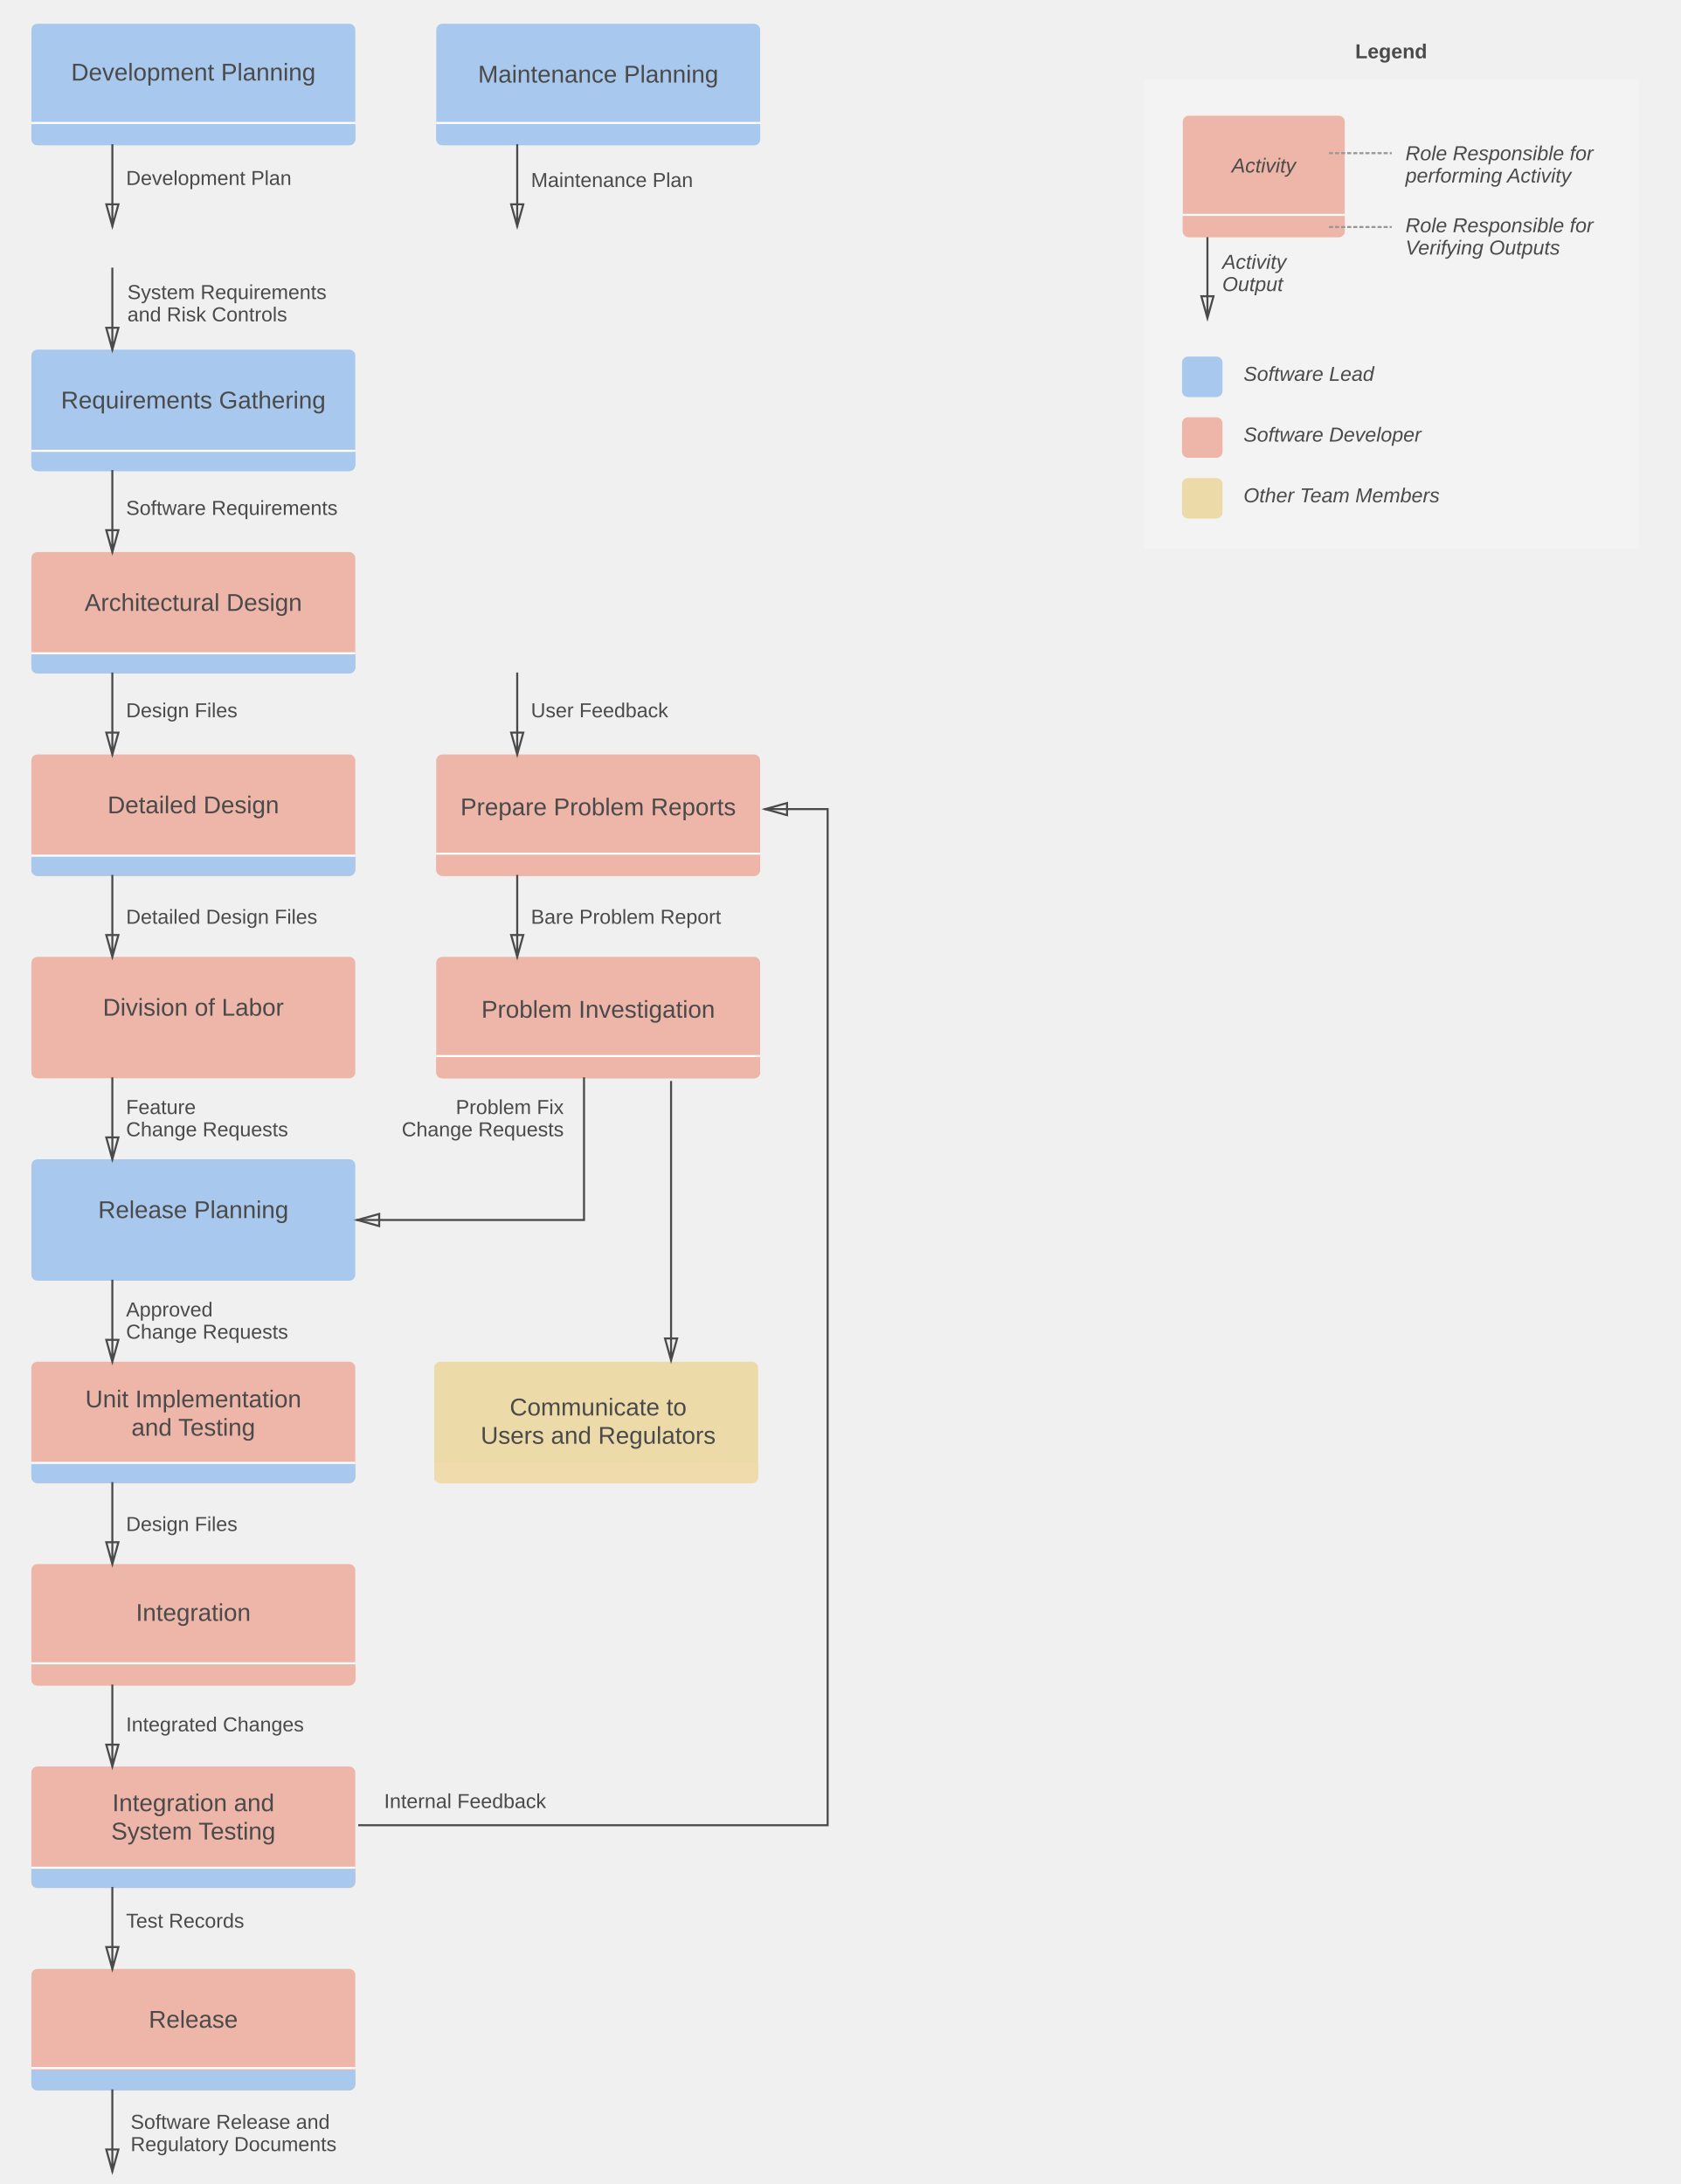
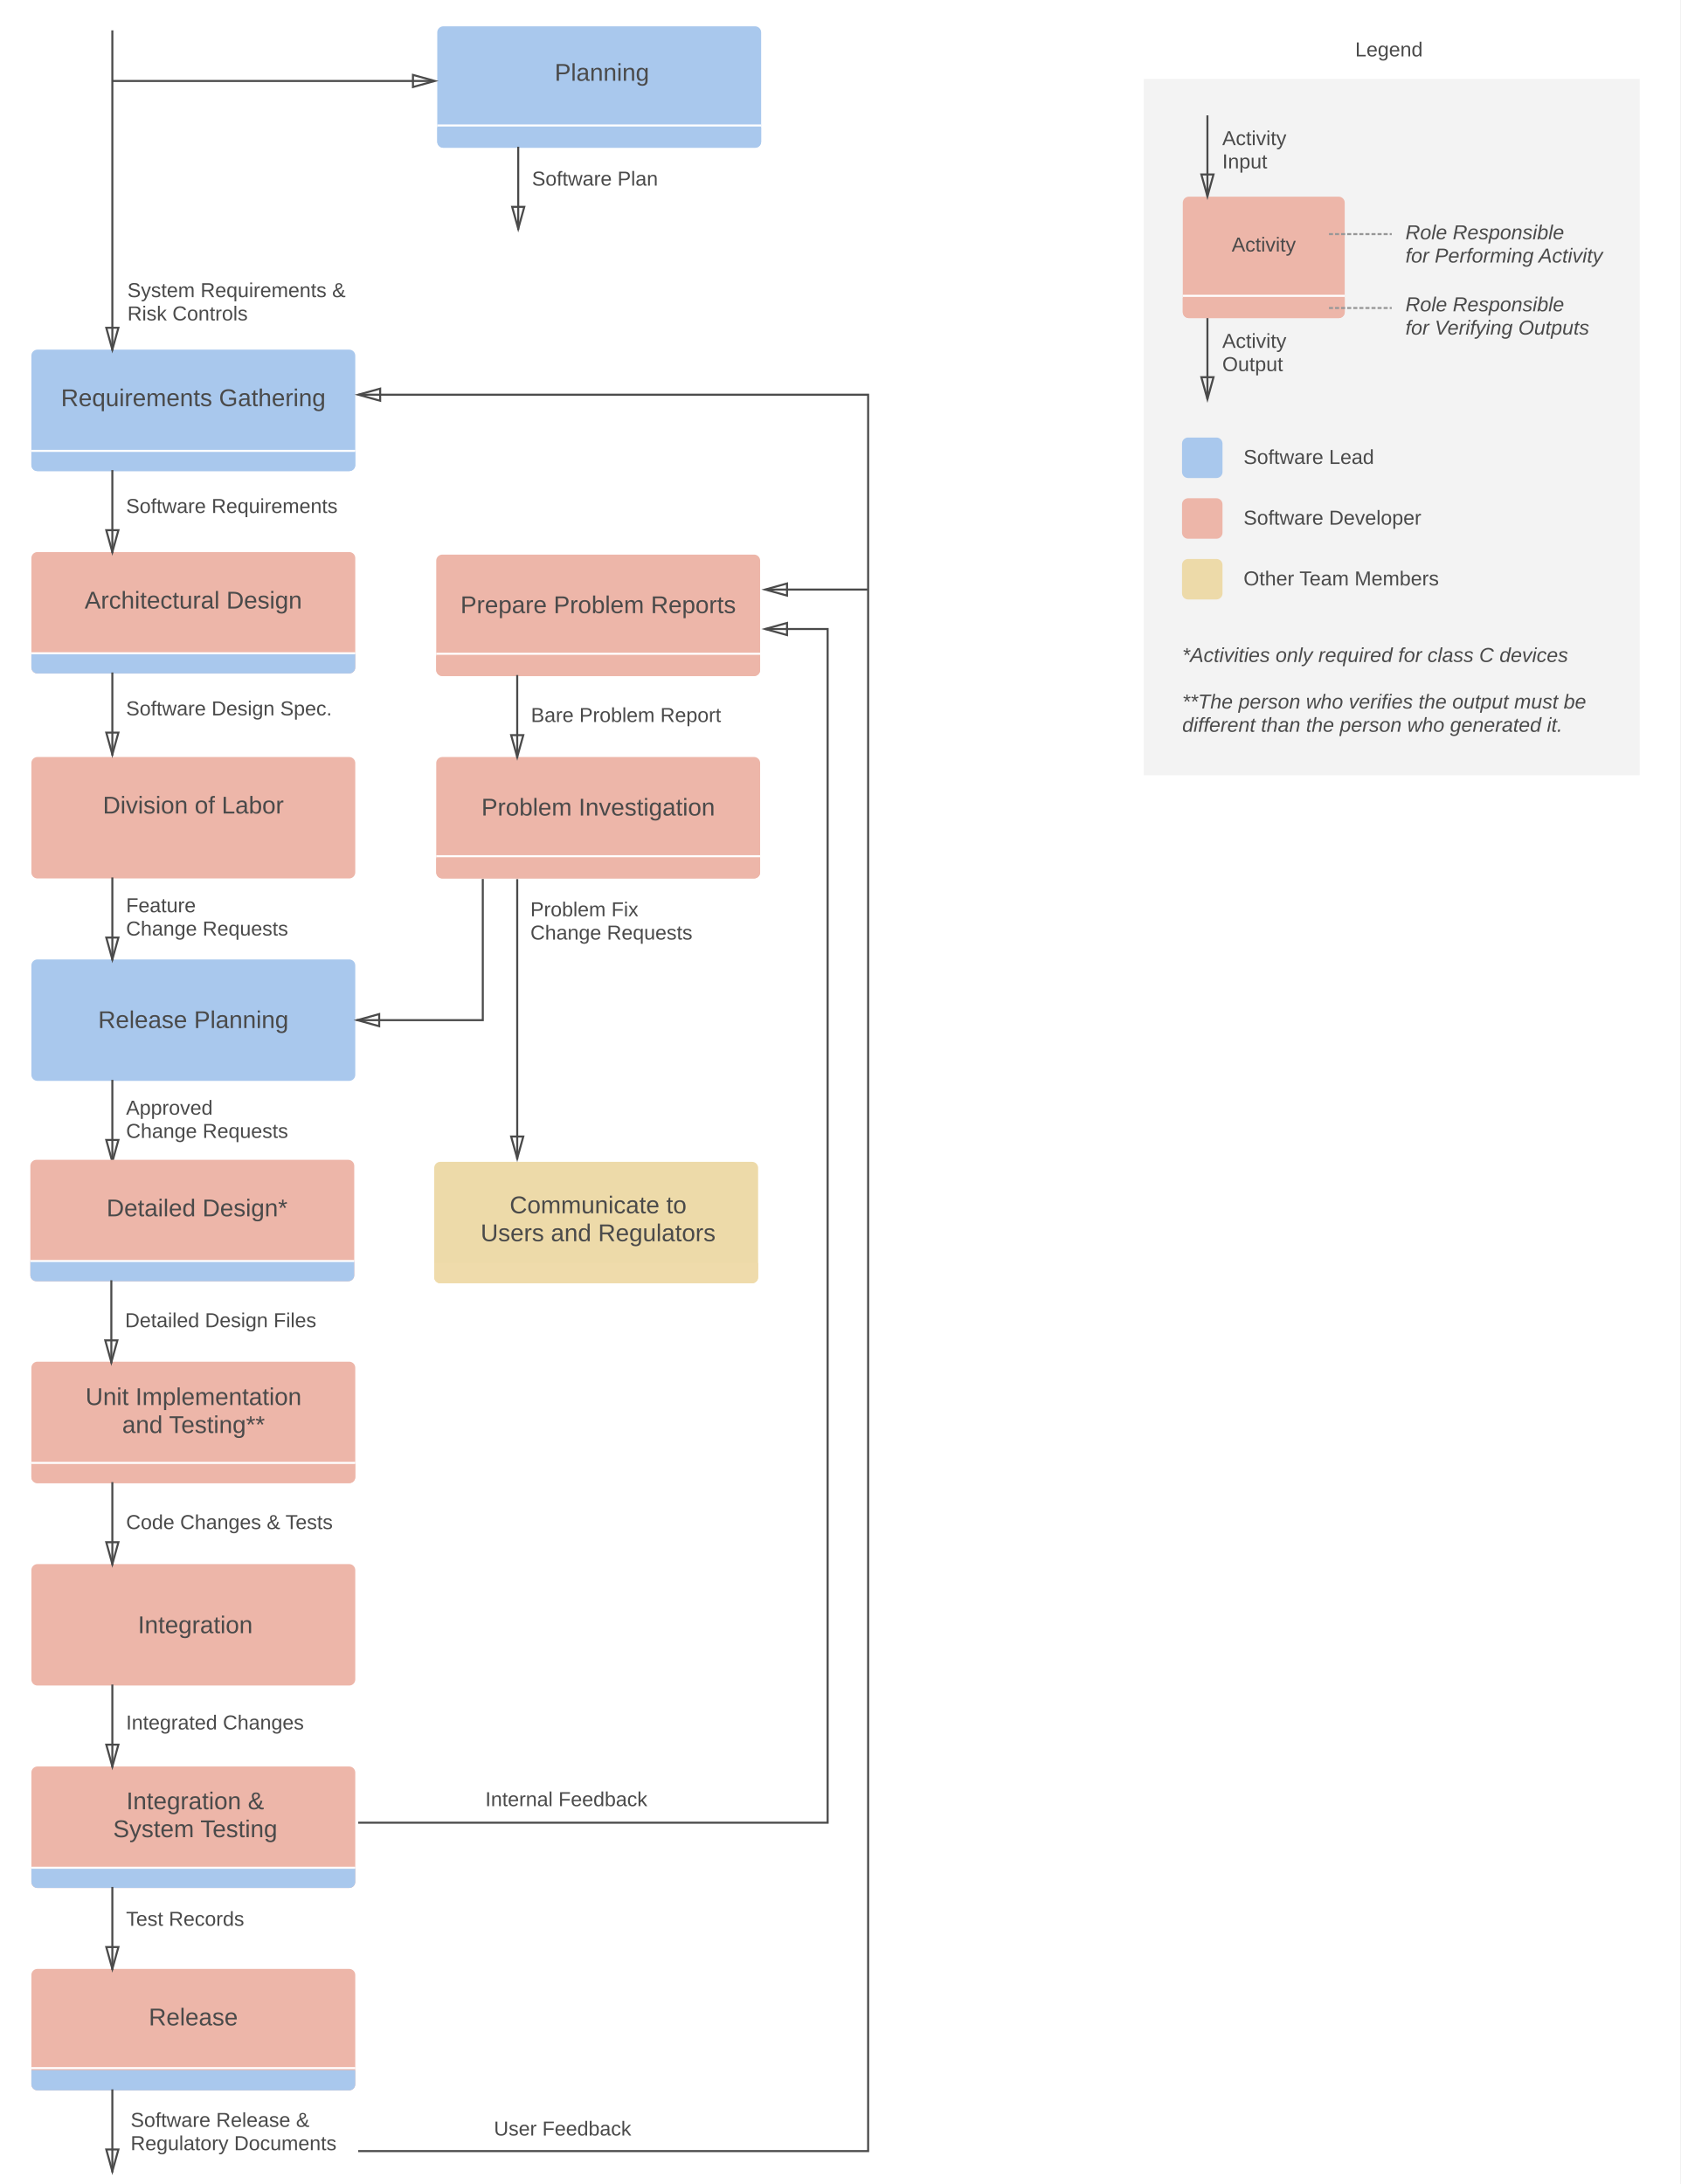
- <svg xmlns="http://www.w3.org/2000/svg" width="830" height="1079">
-   <g fill="none" fill-rule="evenodd">
-     <rect fill="#A9C8ED" x="15.5" y="172.738" width="160" height="60" rx="3" />
-     <rect fill="#A9C8ED" x="15.515" y="11.738" width="160" height="60" rx="3" />
-     <rect fill="#A9C8ED" x="215.515" y="11.738" width="160" height="60" rx="3" />
-     <rect fill="#EDB6A9" x="15.5" y="272.738" width="160" height="60" rx="3" />
-     <rect fill="#EDB6A9" x="15.5" y="672.738" width="160" height="60" rx="3" />
-     <rect fill="#EDB6A9" x="15.5" y="372.738" width="160" height="60" rx="3" />
-     <rect fill="#EDB6A9" x="15.5" y="772.738" width="160" height="60" rx="3" />
-     <rect fill="#EDB6A9" x="215.5" y="372.738" width="160" height="60" rx="3" />
-     <rect fill="#EDB6A9" x="15.5" y="472.738" width="160" height="60" rx="3" />
-     <rect fill="#EDB6A9" x="15.5" y="872.738" width="160" height="60" rx="3" />
-     <rect fill="#EDB6A9" x="215.5" y="472.738" width="160" height="60" rx="3" />
-     <rect fill="#A9C8ED" x="15.5" y="572.738" width="160" height="60" rx="3" />
-     <rect fill="#EDB6A9" x="15.5" y="972.738" width="160" height="60" rx="3" />
-     <rect fill="#EDDAA9" x="214.5" y="672.738" width="160" height="60" rx="3" />
-     <path d="M15.5 222.738h160v7a3 3 0 0 1-3 3h-154a3 3 0 0 1-3-3v-7zm.015-161h160v7a3 3 0 0 1-3 3h-154a3 3 0 0 1-3-3v-7zm200 0h160v7a3 3 0 0 1-3 3h-154a3 3 0 0 1-3-3v-7zm-200.015 261h160v7a3 3 0 0 1-3 3h-154a3 3 0 0 1-3-3v-7zm0 400h160v7a3 3 0 0 1-3 3h-154a3 3 0 0 1-3-3v-7zm0-300h160v7a3 3 0 0 1-3 3h-154a3 3 0 0 1-3-3v-7z" fill="#A9C8ED" />
-     <path d="M15.5 822.738h160v7a3 3 0 0 1-3 3h-154a3 3 0 0 1-3-3v-7zm200-400h160v7a3 3 0 0 1-3 3h-154a3 3 0 0 1-3-3v-7z" fill="#EDB6A9" />
-     <path d="M15.5 922.738h160v7a3 3 0 0 1-3 3h-154a3 3 0 0 1-3-3v-7z" fill="#A9C8ED" />
-     <path d="M215.5 522.738h160v7a3 3 0 0 1-3 3h-154a3 3 0 0 1-3-3v-7z" fill="#EDB6A9" />
-     <path d="M15.5 1022.738h160v7a3 3 0 0 1-3 3h-154a3 3 0 0 1-3-3v-7z" fill="#A9C8ED" />
-     <path d="M214.5 722.738h160v7a3 3 0 0 1-3 3h-154a3 3 0 0 1-3-3v-7z" fill="#EFDBAB" />
-     <path d="M15.515 222.738h160m-159.985-162h160m40 0h160m-360.015 262h160m-160 400h160m-160-300h160m-160 399h160m40-400h160m-360 501h160m40-401h160m-360 500h160" stroke="#FFF" />
-     <text font-family="ArialMT, Arial" font-size="12" fill="#4A4A4A">
-       <tspan x="30.133" y="201.791">Requirements Gathering</tspan>
-     </text>
-     <text font-family="ArialMT, Arial" font-size="12" fill="#4A4A4A">
-       <tspan x="35.143" y="39.791">Development Planning</tspan>
-     </text>
-     <text font-family="ArialMT, Arial" font-size="12" fill="#4A4A4A">
-       <tspan x="236.139" y="40.791">Maintenance Planning</tspan>
-     </text>
-     <text font-family="ArialMT, Arial" font-size="12" fill="#4A4A4A">
-       <tspan x="41.811" y="301.791">Architectural Design</tspan>
-     </text>
-     <text font-family="ArialMT, Arial" font-size="12" fill="#4A4A4A">
-       <tspan x="42.142" y="695.291">Unit Implementation</tspan>
-       <tspan x="64.92" y="709.291">and Testing</tspan>
-     </text>
-     <text font-family="ArialMT, Arial" font-size="12" fill="#4A4A4A">
-       <tspan x="53.143" y="401.791">Detailed Design</tspan>
-     </text>
-     <text font-family="ArialMT, Arial" font-size="12" fill="#4A4A4A">
-       <tspan x="67.146" y="800.791">Integration</tspan>
-     </text>
-     <text font-family="ArialMT, Arial" font-size="12" fill="#4A4A4A">
-       <tspan x="227.47" y="402.791">Prepare Problem Reports</tspan>
-     </text>
-     <text font-family="ArialMT, Arial" font-size="12" fill="#4A4A4A">
-       <tspan x="50.811" y="501.791">Division of Labor</tspan>
-     </text>
-     <text font-family="ArialMT, Arial" font-size="12" fill="#4A4A4A">
-       <tspan x="55.469" y="894.791">Integration and</tspan>
-       <tspan x="54.927" y="908.791">System Testing</tspan>
-     </text>
-     <text font-family="ArialMT, Arial" font-size="12" fill="#4A4A4A">
-       <tspan x="237.803" y="502.791">Problem Investigation</tspan>
-     </text>
-     <text font-family="ArialMT, Arial" font-size="12" fill="#4A4A4A">
-       <tspan x="48.467" y="601.791">Release Planning</tspan>
-     </text>
-     <text font-family="ArialMT, Arial" font-size="12" fill="#4A4A4A">
-       <tspan x="73.486" y="1001.791">Release</tspan>
-     </text>
-     <text font-family="ArialMT, Arial" font-size="12" fill="#4A4A4A">
-       <tspan x="251.815" y="699.291">Communicate to</tspan>
-       <tspan x="237.472" y="713.291">Users and Regulators</tspan>
-     </text>
-     <path d="M55.5 132.738v40m0 0l3-10.8h-6l3 10.8zm0 60v40m0 0l3-10.8h-6l3 10.8zm0 360v40m0 0l3-10.8h-6l3 10.8zm.015-601v40m0 0l3-10.8h-6l3 10.8zm199.985-40v40m0 0l3-10.8h-6l3 10.8zm-200 221v40m0 0l3-10.8h-6l3 10.8zm0 360v40m0 0l3-10.8h-6l3 10.8zm200-440v40m0 0l3-10.8h-6l3 10.8zm-200 60v40m0 0l3-10.8h-6l3 10.8zm0 360v40m0 0l3-10.8h-6l3 10.8zm200-440v40m0 0l3-10.8h-6l3 10.8zm-200 60v40m0 0l3-10.8h-6l3 10.8zm0 360v40m0 0l3-10.8h-6l3 10.8zm0 60v40m0 0l3-10.8h-6l3 10.8zm121.934-171h231.414v-502h-30.859" stroke="#4A4A4A" stroke-linecap="square" />
-     <path d="M377.99 399.738l10.8 3v-6l-10.8 3zm-89.49 133v70H176.519" stroke="#4A4A4A" stroke-linecap="square" />
-     <path d="M176.519 602.738l10.8 3v-6l-10.8 3zM331.5 534.566v137.477m0 0l3-10.8h-6l3 10.8z" stroke="#4A4A4A" stroke-linecap="square" />
-     <text font-family="ArialMT, Arial" font-size="10" fill="#4A4A4A">
-       <tspan x="62.93" y="147.755">System Requirements</tspan>
-       <tspan x="62.93" y="158.755">and Risk Controls</tspan>
-     </text>
-     <text font-family="ArialMT, Arial" font-size="10" fill="#4A4A4A">
-       <tspan x="62.273" y="254.386">Software Requirements</tspan>
-     </text>
-     <text font-family="ArialMT, Arial" font-size="10" fill="#4A4A4A">
-       <tspan x="62.273" y="650.386">Approved</tspan>
-       <tspan x="62.273" y="661.386">Change Requests</tspan>
-     </text>
-     <text font-family="ArialMT, Arial" font-size="10" fill="#4A4A4A">
-       <tspan x="62.288" y="91.386">Development Plan</tspan>
-     </text>
-     <text font-family="ArialMT, Arial" font-size="10" fill="#4A4A4A">
-       <tspan x="262.288" y="92.386">Maintenance Plan</tspan>
-     </text>
-     <text font-family="ArialMT, Arial" font-size="10" fill="#4A4A4A">
-       <tspan x="62.273" y="354.386">Design Files</tspan>
-     </text>
-     <text font-family="ArialMT, Arial" font-size="10" fill="#4A4A4A">
-       <tspan x="62.273" y="756.386">Design Files</tspan>
-     </text>
-     <text font-family="ArialMT, Arial" font-size="10" fill="#4A4A4A">
-       <tspan x="262.273" y="354.386">User Feedback</tspan>
-     </text>
-     <text font-family="ArialMT, Arial" font-size="10" fill="#4A4A4A">
-       <tspan x="189.727" y="893.272">Internal Feedback</tspan>
-     </text>
-     <text font-family="ArialMT, Arial" font-size="10" fill="#4A4A4A">
-       <tspan x="62.273" y="456.386">Detailed Design Files</tspan>
-     </text>
-     <text font-family="ArialMT, Arial" font-size="10" fill="#4A4A4A">
-       <tspan x="62.273" y="855.386">Integrated Changes</tspan>
-     </text>
-     <text font-family="ArialMT, Arial" font-size="10" fill="#4A4A4A">
-       <tspan x="262.273" y="456.386">Bare Problem Report</tspan>
-     </text>
-     <text font-family="ArialMT, Arial" font-size="10" fill="#4A4A4A">
-       <tspan x="62.273" y="550.386">Feature</tspan>
-       <tspan x="62.273" y="561.386">Change Requests</tspan>
-     </text>
-     <text font-family="ArialMT, Arial" font-size="10" fill="#4A4A4A">
-       <tspan x="62.273" y="952.386">Test Records</tspan>
-     </text>
-     <text font-family="ArialMT, Arial" font-size="10" fill="#4A4A4A">
-       <tspan x="64.519" y="1051.738">Software Release and</tspan>
-       <tspan x="64.519" y="1062.738">Regulatory Documents</tspan>
-     </text>
-     <text font-family="ArialMT, Arial" font-size="10" fill="#4A4A4A">
-       <tspan x="225.155" y="550.386">Problem Fix</tspan>
-       <tspan x="198.446" y="561.386">Change Requests</tspan>
-     </text>
-     <g transform="translate(564.5 19.162)">
-       <path fill="#F3F3F3" d="M.455 20.285H245V252H.455z" />
-       <rect fill="#EDB6A9" x="19.788" y="38" width="80" height="60" rx="3" />
-       <rect fill="#EDB6A9" x="19.407" y="187" width="20" height="20" rx="3" />
-       <rect fill="#EDDAA9" x="19.407" y="217" width="20" height="20" rx="3" />
-       <rect fill="#A9C8ED" x="19.407" y="157" width="20" height="20" rx="3" />
-       <path d="M19.788 88h80v7a3 3 0 0 1-3 3h-74a3 3 0 0 1-3-3v-7z" fill="#EDB6A9" />
-       <path d="M19.795 87h80" stroke="#FFF" />
-       <text font-family="Arial-ItalicMT, Arial" font-size="10" font-style="italic" fill="#4A4A4A">
-         <tspan x="43.953" y="66.053">Activity</tspan>
-       </text>
-       <text font-family="Arial-ItalicMT, Arial" font-size="10" font-style="italic" fill="#4A4A4A">
-         <tspan x="129.788" y="95.593">Role Responsible for </tspan>
-         <tspan x="129.788" y="106.593">Verifying Outputs</tspan>
-       </text>
-       <text font-family="Arial-ItalicMT, Arial" font-size="10" font-style="italic" fill="#4A4A4A">
-         <tspan x="129.788" y="60">Role Responsible for </tspan>
-         <tspan x="129.788" y="71">performing Activity</tspan>
-       </text>
-       <path d="M92.5 56.5h30.017M92.5 93h30.017" stroke="#979797" stroke-linecap="square" stroke-dasharray="1,2" />
-       <text font-family="Arial-ItalicMT, Arial" font-size="10" font-style="italic" fill="#4A4A4A">
-         <tspan x="49.788" y="199">Software Developer</tspan>
-       </text>
-       <text font-family="Arial-ItalicMT, Arial" font-size="10" font-style="italic" fill="#4A4A4A">
-         <tspan x="49.788" y="229">Other Team Members</tspan>
-       </text>
-       <text font-family="Arial-ItalicMT, Arial" font-size="10" font-style="italic" fill="#4A4A4A">
-         <tspan x="49.788" y="169">Software Lead</tspan>
-       </text>
-       <path d="M31.96 98v40m0 0l3-10.8h-6l3 10.8z" stroke="#4A4A4A" />
-       <text font-family="Arial-ItalicMT, Arial" font-size="10" font-style="italic" fill="#4A4A4A">
-         <tspan x="39.288" y="113.647">Activity</tspan>
-         <tspan x="39.288" y="124.647">Output</tspan>
-       </text>
-       <text font-family="Arial-BoldMT, Arial" font-size="10" font-weight="bold" fill="#4A4A4A">
-         <tspan x="104.949" y="9.647">Legend</tspan>
-       </text>
-     </g>
-   </g>
+ <svg xmlns="http://www.w3.org/2000/svg" width="830" height="1079" viewBox="0 0 830 1079" fill="none">
+   <rect width="830" height="1079" fill="white" />
+   <path d="M172.5 172.738H18.5C16.843 172.738 15.5 174.081 15.5 175.738V229.738C15.5 231.395 16.843 232.738 18.5 232.738H172.5C174.157 232.738 175.5 231.395 175.5 229.738V175.738C175.5 174.081 174.157 172.738 172.5 172.738Z" fill="#A9C8ED" />
+   <path d="M373 13H219C217.343 13 216 14.343 216 16V70C216 71.657 217.343 73 219 73H373C374.657 73 376 71.657 376 70V16C376 14.343 374.657 13 373 13Z" fill="#A9C8ED" />
+   <path d="M172.5 272.738H18.5C16.843 272.738 15.5 274.081 15.5 275.738V329.738C15.5 331.395 16.843 332.738 18.5 332.738H172.5C174.157 332.738 175.5 331.395 175.5 329.738V275.738C175.5 274.081 174.157 272.738 172.5 272.738Z" fill="#EDB6A9" />
+   <path d="M172.5 672.738H18.5C16.843 672.738 15.5 674.081 15.5 675.738V729.738C15.5 731.395 16.843 732.738 18.5 732.738H172.5C174.157 732.738 175.5 731.395 175.5 729.738V675.738C175.5 674.081 174.157 672.738 172.5 672.738Z" fill="#EDB6A9" />
+   <path d="M172.5 772.738H18.5C16.843 772.738 15.5 774.081 15.5 775.738V829.738C15.5 831.395 16.843 832.738 18.5 832.738H172.5C174.157 832.738 175.5 831.395 175.5 829.738V775.738C175.5 774.081 174.157 772.738 172.5 772.738Z" fill="#EDB6A9" />
+   <path d="M372.5 274H218.5C216.843 274 215.5 275.343 215.5 277V331C215.5 332.657 216.843 334 218.5 334H372.5C374.157 334 375.5 332.657 375.5 331V277C375.5 275.343 374.157 274 372.5 274Z" fill="#EDB6A9" />
+   <path d="M172.5 374H18.5C16.843 374 15.5 375.343 15.5 377V431C15.5 432.657 16.843 434 18.5 434H172.5C174.157 434 175.5 432.657 175.5 431V377C175.5 375.343 174.157 374 172.5 374Z" fill="#EDB6A9" />
+   <path d="M172.5 872.738H18.5C16.843 872.738 15.5 874.081 15.5 875.738V929.738C15.5 931.395 16.843 932.738 18.5 932.738H172.5C174.157 932.738 175.5 931.395 175.5 929.738V875.738C175.5 874.081 174.157 872.738 172.5 872.738Z" fill="#EDB6A9" />
+   <path d="M372.5 374H218.5C216.843 374 215.5 375.343 215.5 377V431C215.5 432.657 216.843 434 218.5 434H372.5C374.157 434 375.5 432.657 375.5 431V377C375.5 375.343 374.157 374 372.5 374Z" fill="#EDB6A9" />
+   <path d="M172.5 474H18.5C16.843 474 15.5 475.343 15.5 477V531C15.5 532.657 16.843 534 18.5 534H172.5C174.157 534 175.5 532.657 175.5 531V477C175.5 475.343 174.157 474 172.5 474Z" fill="#A9C8ED" />
+   <path d="M172.5 972.738H18.5C16.843 972.738 15.5 974.081 15.5 975.738V1029.74C15.5 1031.4 16.843 1032.74 18.5 1032.74H172.5C174.157 1032.74 175.5 1031.4 175.5 1029.74V975.738C175.5 974.081 174.157 972.738 172.5 972.738Z" fill="#EDB6A9" />
+   <path d="M371.5 574H217.5C215.843 574 214.5 575.343 214.5 577V631C214.5 632.657 215.843 634 217.5 634H371.5C373.157 634 374.5 632.657 374.5 631V577C374.5 575.343 373.157 574 371.5 574Z" fill="#EDDAA9" />
+   <path fill-rule="evenodd" clip-rule="evenodd" d="M15.5 222.738H175.5V229.738C175.5 231.395 174.157 232.738 172.5 232.738H18.5C16.843 232.738 15.5 231.395 15.5 229.738V222.738Z" fill="#A9C8ED" />
+   <path fill-rule="evenodd" clip-rule="evenodd" d="M216 63H376V70C376 71.657 374.657 73 373 73H219C217.343 73 216 71.657 216 70V63Z" fill="#A9C8ED" />
+   <path fill-rule="evenodd" clip-rule="evenodd" d="M15.5 322.738H175.5V329.738C175.5 331.395 174.157 332.738 172.5 332.738H18.5C16.843 332.738 15.5 331.395 15.5 329.738V322.738Z" fill="#A9C8ED" />
+   <path fill-rule="evenodd" clip-rule="evenodd" d="M15.5 722.738H175.5V729.738C175.5 731.395 174.157 732.738 172.5 732.738H18.5C16.843 732.738 15.5 731.395 15.5 729.738V722.738Z" fill="#EDB6A9" />
+   <path fill-rule="evenodd" clip-rule="evenodd" d="M215.5 324H375.5V331C375.5 332.657 374.157 334 372.5 334H218.5C216.843 334 215.5 332.657 215.5 331V324Z" fill="#EDB6A9" />
+   <path fill-rule="evenodd" clip-rule="evenodd" d="M15.5 922.738H175.5V929.738C175.5 931.395 174.157 932.738 172.5 932.738H18.5C16.843 932.738 15.5 931.395 15.5 929.738V922.738Z" fill="#A9C8ED" />
+   <path fill-rule="evenodd" clip-rule="evenodd" d="M215.5 424H375.5V431C375.5 432.657 374.157 434 372.5 434H218.5C216.843 434 215.5 432.657 215.5 431V424Z" fill="#EDB6A9" />
+   <path fill-rule="evenodd" clip-rule="evenodd" d="M15.5 1022.74H175.5V1029.74C175.5 1031.4 174.157 1032.74 172.5 1032.74H18.5C16.843 1032.74 15.5 1031.4 15.5 1029.74V1022.74Z" fill="#A9C8ED" />
+   <path fill-rule="evenodd" clip-rule="evenodd" d="M214.5 624H374.5V631C374.5 632.657 373.157 634 371.5 634H217.5C215.843 634 214.5 632.657 214.5 631V624Z" fill="#EFDBAB" />
+   <path d="M15.515 222.738C82.171 222.738 135.505 222.738 175.515 222.738" stroke="white" />
+   <path d="M216.015 62C282.672 62 336.005 62 376.015 62" stroke="white" />
+   <path d="M15.515 322.738C82.171 322.738 135.505 322.738 175.515 322.738" stroke="white" />
+   <path d="M15.515 722.738C82.171 722.738 135.505 722.738 175.515 722.738" stroke="white" />
+   <path d="M215.515 323C282.172 323 335.505 323 375.515 323" stroke="white" />
+   <path d="M15.515 922.738C82.171 922.738 135.505 922.738 175.515 922.738" stroke="white" />
+   <path d="M215.515 423C282.172 423 335.505 423 375.515 423" stroke="white" />
+   <path d="M15.515 1021.74C82.171 1021.74 135.505 1021.74 175.515 1021.74" stroke="white" />
+   <text fill="#4A4A4A" xml:space="preserve" style="white-space: pre" font-family="Arial" font-size="12" letter-spacing="0em">
+     <tspan x="30.133" y="200.654">Requirements Gathering</tspan>
+   </text>
+   <text fill="#4A4A4A" xml:space="preserve" style="white-space: pre" font-family="Arial" font-size="12" letter-spacing="0em">
+     <tspan x="274" y="39.916">Planning</tspan>
+   </text>
+   <text fill="#4A4A4A" xml:space="preserve" style="white-space: pre" font-family="Arial" font-size="12" letter-spacing="0em">
+     <tspan x="41.81" y="300.654">Architectural Design</tspan>
+   </text>
+   <text fill="#4A4A4A" xml:space="preserve" style="white-space: pre" font-family="Arial" font-size="12" letter-spacing="0em">
+     <tspan x="42.233" y="694.154">Unit Implementation
+ </tspan>
+     <tspan x="60.362" y="707.953">and Testing**</tspan>
+   </text>
+   <text fill="#4A4A4A" xml:space="preserve" style="white-space: pre" font-family="Arial" font-size="12" letter-spacing="0em">
+     <tspan x="68.117" y="806.863">Integration</tspan>
+   </text>
+   <text fill="#4A4A4A" xml:space="preserve" style="white-space: pre" font-family="Arial" font-size="12" letter-spacing="0em">
+     <tspan x="227.47" y="302.916">Prepare Problem Reports</tspan>
+   </text>
+   <text fill="#4A4A4A" xml:space="preserve" style="white-space: pre" font-family="Arial" font-size="12" letter-spacing="0em">
+     <tspan x="50.81" y="401.916">Division of Labor</tspan>
+   </text>
+   <text fill="#4A4A4A" xml:space="preserve" style="white-space: pre" font-family="Arial" font-size="12" letter-spacing="0em">
+     <tspan x="62.414" y="893.863">Integration &amp;
+ </tspan>
+     <tspan x="55.875" y="907.662">System Testing</tspan>
+   </text>
+   <text fill="#4A4A4A" xml:space="preserve" style="white-space: pre" font-family="Arial" font-size="12" letter-spacing="0em">
+     <tspan x="237.803" y="402.916">Problem Investigation</tspan>
+   </text>
+   <text fill="#4A4A4A" xml:space="preserve" style="white-space: pre" font-family="Arial" font-size="12" letter-spacing="0em">
+     <tspan x="48.467" y="507.916">Release Planning</tspan>
+   </text>
+   <text fill="#4A4A4A" xml:space="preserve" style="white-space: pre" font-family="Arial" font-size="12" letter-spacing="0em">
+     <tspan x="73.486" y="1000.65">Release</tspan>
+   </text>
+   <text fill="#4A4A4A" xml:space="preserve" style="white-space: pre" font-family="Arial" font-size="12" letter-spacing="0em">
+     <tspan x="251.783" y="599.416">Communicate to
+ </tspan>
+     <tspan x="237.428" y="613.215">Users and Regulators</tspan>
+   </text>
+   <path d="M55.5 15.5V172.738" stroke="#4A4A4A" stroke-linecap="square" />
+   <path d="M56 40L213 40" stroke="#4A4A4A" stroke-linecap="square" />
+   <path fill-rule="evenodd" clip-rule="evenodd" d="M55.5 172.738L58.5 161.938H52.5L55.5 172.738Z" stroke="#4A4A4A" stroke-linecap="square" />
+   <path d="M55.5 232.738V272.738" stroke="#4A4A4A" stroke-linecap="square" />
+   <path fill-rule="evenodd" clip-rule="evenodd" d="M55.5 272.738L58.5 261.938H52.5L55.5 272.738Z" stroke="#4A4A4A" stroke-linecap="square" />
+   <path d="M55.5 534V574" stroke="#4A4A4A" stroke-linecap="square" />
+   <path fill-rule="evenodd" clip-rule="evenodd" d="M55.5 574L58.5 563.2H52.5L55.5 574Z" stroke="#4A4A4A" stroke-linecap="square" />
+   <path d="M256 73V113" stroke="#4A4A4A" stroke-linecap="square" />
+   <path fill-rule="evenodd" clip-rule="evenodd" d="M256 113L259 102.2H253L256 113Z" stroke="#4A4A4A" stroke-linecap="square" />
+   <path d="M55.5 332.738V372.738" stroke="#4A4A4A" stroke-linecap="square" />
+   <path fill-rule="evenodd" clip-rule="evenodd" d="M55.5 372.738L58.5 361.938H52.5L55.5 372.738Z" stroke="#4A4A4A" stroke-linecap="square" />
+   <path d="M55.5 732.738V772.738" stroke="#4A4A4A" stroke-linecap="square" />
+   <path fill-rule="evenodd" clip-rule="evenodd" d="M55.5 772.738L58.5 761.938H52.5L55.5 772.738Z" stroke="#4A4A4A" stroke-linecap="square" />
+   <path d="M55.5 832.738V872.738" stroke="#4A4A4A" stroke-linecap="square" />
+   <path fill-rule="evenodd" clip-rule="evenodd" d="M55.5 872.738L58.5 861.938H52.5L55.5 872.738Z" stroke="#4A4A4A" stroke-linecap="square" />
+   <path d="M255.5 334V374" stroke="#4A4A4A" stroke-linecap="square" />
+   <path fill-rule="evenodd" clip-rule="evenodd" d="M255.5 374L258.5 363.2H252.5L255.5 374Z" stroke="#4A4A4A" stroke-linecap="square" />
+   <path d="M55.5 434V474" stroke="#4A4A4A" stroke-linecap="square" />
+   <path fill-rule="evenodd" clip-rule="evenodd" d="M55.5 474L58.5 463.2H52.5L55.5 474Z" stroke="#4A4A4A" stroke-linecap="square" />
+   <path d="M55.5 932.738V972.738" stroke="#4A4A4A" stroke-linecap="square" />
+   <path fill-rule="evenodd" clip-rule="evenodd" d="M55.5 972.738L58.5 961.938H52.5L55.5 972.738Z" stroke="#4A4A4A" stroke-linecap="square" />
+   <path d="M55.5 1032.74V1072.74" stroke="#4A4A4A" stroke-linecap="square" />
+   <path fill-rule="evenodd" clip-rule="evenodd" d="M55.5 1072.74L58.5 1061.94H52.5L55.5 1072.74Z" stroke="#4A4A4A" stroke-linecap="square" />
+   <path d="M177.434 900.5H408.848V310.762H378.5" stroke="#4A4A4A" stroke-linecap="square" />
+   <path d="M177.434 1062.74H428.848V195H177.64" stroke="#4A4A4A" stroke-linecap="square" />
+   <path fill-rule="evenodd" clip-rule="evenodd" d="M377.989 291.262L388.789 294.262V288.262L377.989 291.262Z" stroke="#4A4A4A" stroke-linecap="square" />
+   <path fill-rule="evenodd" clip-rule="evenodd" d="M177 195L187.8 198V192L177 195Z" stroke="#4A4A4A" stroke-linecap="square" />
+   <path fill-rule="evenodd" clip-rule="evenodd" d="M214.8 40L204 43V37L214.8 40Z" stroke="#4A4A4A" stroke-linecap="square" />
+   <path fill-rule="evenodd" clip-rule="evenodd" d="M377.989 310.762L388.789 313.762V307.762L377.989 310.762Z" stroke="#4A4A4A" stroke-linecap="square" />
+   <path d="M238.5 434.762V504H176.519" stroke="#4A4A4A" stroke-linecap="square" />
+   <path fill-rule="evenodd" clip-rule="evenodd" d="M176.519 504L187.319 507V501L176.519 504Z" stroke="#4A4A4A" stroke-linecap="square" />
+   <path d="M255.5 434.828V572.305" stroke="#4A4A4A" stroke-linecap="square" />
+   <path fill-rule="evenodd" clip-rule="evenodd" d="M255.5 572.305L258.5 561.505H252.5L255.5 572.305Z" stroke="#4A4A4A" stroke-linecap="square" />
+   <text fill="#4A4A4A" xml:space="preserve" style="white-space: pre" font-family="Arial" font-size="10" letter-spacing="0em">
+     <tspan x="62.93" y="146.808">System Requirements &amp;
+ </tspan>
+     <tspan x="62.93" y="158.307">Risk Controls</tspan>
+   </text>
+   <text fill="#4A4A4A" xml:space="preserve" style="white-space: pre" font-family="Arial" font-size="10" letter-spacing="0em">
+     <tspan x="62.273" y="253.438">Software Requirements</tspan>
+   </text>
+   <text fill="#4A4A4A" xml:space="preserve" style="white-space: pre" font-family="Arial" font-size="10" letter-spacing="0em">
+     <tspan x="62.273" y="550.7">Approved
+ </tspan>
+     <tspan x="62.273" y="562.199">Change Requests</tspan>
+   </text>
+   <text fill="#4A4A4A" xml:space="preserve" style="white-space: pre" font-family="Arial" font-size="10" letter-spacing="0em">
+     <tspan x="262.773" y="91.7">Software Plan</tspan>
+   </text>
+   <text fill="#4A4A4A" xml:space="preserve" style="white-space: pre" font-family="Arial" font-size="10" letter-spacing="0em">
+     <tspan x="62.273" y="353.438">Software Design Spec.</tspan>
+   </text>
+   <text fill="#4A4A4A" xml:space="preserve" style="white-space: pre" font-family="Arial" font-size="10" letter-spacing="0em">
+     <tspan x="62.273" y="755.438">Code Changes &amp; Tests</tspan>
+   </text>
+   <text fill="#4A4A4A" xml:space="preserve" style="white-space: pre" font-family="Arial" font-size="10" letter-spacing="0em">
+     <tspan x="244" y="1055.05">User Feedback</tspan>
+   </text>
+   <text fill="#4A4A4A" xml:space="preserve" style="white-space: pre" font-family="Arial" font-size="10" letter-spacing="0em">
+     <tspan x="239.727" y="892.325">Internal Feedback</tspan>
+   </text>
+   <path d="M172 573H18C16.343 573 15 574.343 15 576V630C15 631.657 16.343 633 18 633H172C173.657 633 175 631.657 175 630V576C175 574.343 173.657 573 172 573Z" fill="#EDB6A9" />
+   <path fill-rule="evenodd" clip-rule="evenodd" d="M15 623H175V630C175 631.657 173.657 633 172 633H18C16.343 633 15 631.657 15 630V623Z" fill="#A9C8ED" />
+   <path d="M15.015 623C81.671 623 135.005 623 175.015 623" stroke="white" />
+   <text fill="#4A4A4A" xml:space="preserve" style="white-space: pre" font-family="Arial" font-size="12" letter-spacing="0em">
+     <tspan x="52.643" y="600.916">Detailed Design*</tspan>
+   </text>
+   <path d="M55 633V673" stroke="#4A4A4A" stroke-linecap="square" />
+   <path fill-rule="evenodd" clip-rule="evenodd" d="M55 673L58 662.2H52L55 673Z" stroke="#4A4A4A" stroke-linecap="square" />
+   <text fill="#4A4A4A" xml:space="preserve" style="white-space: pre" font-family="Arial" font-size="10" letter-spacing="0em">
+     <tspan x="61.773" y="655.7">Detailed Design Files</tspan>
+   </text>
+   <text fill="#4A4A4A" xml:space="preserve" style="white-space: pre" font-family="Arial" font-size="10" letter-spacing="0em">
+     <tspan x="62.273" y="854.438">Integrated Changes</tspan>
+   </text>
+   <text fill="#4A4A4A" xml:space="preserve" style="white-space: pre" font-family="Arial" font-size="10" letter-spacing="0em">
+     <tspan x="262.273" y="356.7">Bare Problem Report</tspan>
+   </text>
+   <text fill="#4A4A4A" xml:space="preserve" style="white-space: pre" font-family="Arial" font-size="10" letter-spacing="0em">
+     <tspan x="62.273" y="450.7">Feature
+ </tspan>
+     <tspan x="62.273" y="462.199">Change Requests</tspan>
+   </text>
+   <text fill="#4A4A4A" xml:space="preserve" style="white-space: pre" font-family="Arial" font-size="10" letter-spacing="0em">
+     <tspan x="62.273" y="951.438">Test Records</tspan>
+   </text>
+   <text fill="#4A4A4A" xml:space="preserve" style="white-space: pre" font-family="Arial" font-size="10" letter-spacing="0em">
+     <tspan x="64.519" y="1050.79">Software Release &amp;
+ </tspan>
+     <tspan x="64.519" y="1062.29">Regulatory Documents</tspan>
+   </text>
+   <text fill="#4A4A4A" xml:space="preserve" style="white-space: pre" font-family="Arial" font-size="10" letter-spacing="0em">
+     <tspan x="262" y="452.7">Problem Fix
+ </tspan>
+     <tspan x="262" y="464.199">Change Requests</tspan>
+   </text>
+   <path d="M810 39H565V383H810V39Z" fill="#F3F3F3" />
+   <path d="M661.288 97.162H587.288C585.631 97.162 584.288 98.505 584.288 100.162V154.162C584.288 155.819 585.631 157.162 587.288 157.162H661.288C662.944 157.162 664.288 155.819 664.288 154.162V100.162C664.288 98.505 662.944 97.162 661.288 97.162Z" fill="#EDB6A9" />
+   <path d="M600.907 246.162H586.907C585.25 246.162 583.907 247.505 583.907 249.162V263.162C583.907 264.819 585.25 266.162 586.907 266.162H600.907C602.564 266.162 603.907 264.819 603.907 263.162V249.162C603.907 247.505 602.564 246.162 600.907 246.162Z" fill="#EDB6A9" />
+   <path d="M600.907 276.162H586.907C585.25 276.162 583.907 277.505 583.907 279.162V293.162C583.907 294.819 585.25 296.162 586.907 296.162H600.907C602.564 296.162 603.907 294.819 603.907 293.162V279.162C603.907 277.505 602.564 276.162 600.907 276.162Z" fill="#EDDAA9" />
+   <path d="M600.907 216.162H586.907C585.25 216.162 583.907 217.505 583.907 219.162V233.162C583.907 234.819 585.25 236.162 586.907 236.162H600.907C602.564 236.162 603.907 234.819 603.907 233.162V219.162C603.907 217.505 602.564 216.162 600.907 216.162Z" fill="#A9C8ED" />
+   <path fill-rule="evenodd" clip-rule="evenodd" d="M584.288 147.162H664.288V154.162C664.288 155.819 662.944 157.162 661.288 157.162H587.288C585.631 157.162 584.288 155.819 584.288 154.162V147.162Z" fill="#EDB6A9" />
+   <path d="M584.295 146.162C617.623 146.162 644.29 146.162 664.295 146.162" stroke="white" />
+   <text fill="#4A4A4A" xml:space="preserve" style="white-space: pre" font-family="Arial" font-size="10" letter-spacing="0em">
+     <tspan x="608.453" y="124.268">Activity</tspan>
+   </text>
+   <text fill="#4A4A4A" xml:space="preserve" style="white-space: pre" font-family="Arial" font-size="10" font-style="italic" letter-spacing="0em">
+     <tspan x="694.288" y="153.808">Role Responsible
+ </tspan>
+     <tspan x="694.288" y="165.307">for Verifying Outputs</tspan>
+   </text>
+   <text fill="#4A4A4A" xml:space="preserve" style="white-space: pre" font-family="Arial" font-size="10" font-style="italic" letter-spacing="0em">
+     <tspan x="584" y="327.053">*Activities only required for class C devices
+ </tspan>
+     <tspan x="584" y="338.552">
+ </tspan>
+     <tspan x="584" y="350.051">**The person who verifies the output must be
+ </tspan>
+     <tspan x="584" y="361.55">different than the person who generated it.</tspan>
+   </text>
+   <text fill="#4A4A4A" xml:space="preserve" style="white-space: pre" font-family="Arial" font-size="10" font-style="italic" letter-spacing="0em">
+     <tspan x="694.288" y="118.215">Role Responsible
+ </tspan>
+     <tspan x="694.288" y="129.714">for Performing Activity</tspan>
+   </text>
+   <path d="M657 115.662H687.017" stroke="#979797" stroke-linecap="square" stroke-dasharray="1 2" />
+   <path d="M657 152.162H687.017" stroke="#979797" stroke-linecap="square" stroke-dasharray="1 2" />
+   <text fill="#4A4A4A" xml:space="preserve" style="white-space: pre" font-family="Arial" font-size="10" letter-spacing="0em">
+     <tspan x="614.288" y="259.215">Software Developer</tspan>
+   </text>
+   <text fill="#4A4A4A" xml:space="preserve" style="white-space: pre" font-family="Arial" font-size="10" letter-spacing="0em">
+     <tspan x="614.288" y="289.215">Other Team Members</tspan>
+   </text>
+   <text fill="#4A4A4A" xml:space="preserve" style="white-space: pre" font-family="Arial" font-size="10" letter-spacing="0em">
+     <tspan x="614.288" y="229.215">Software Lead</tspan>
+   </text>
+   <path d="M596.46 157.162V197.162" stroke="#4A4A4A" />
+   <path fill-rule="evenodd" clip-rule="evenodd" d="M596.46 197.162L599.46 186.362H593.46L596.46 197.162Z" stroke="#4A4A4A" />
+   <text fill="#4A4A4A" xml:space="preserve" style="white-space: pre" font-family="Arial" font-size="10" letter-spacing="0em">
+     <tspan x="603.788" y="171.862">Activity
+ </tspan>
+     <tspan x="603.788" y="183.361">Output</tspan>
+   </text>
+   <path d="M596.46 57V97" stroke="#4A4A4A" />
+   <path fill-rule="evenodd" clip-rule="evenodd" d="M596.46 97L599.46 86.2H593.46L596.46 97Z" stroke="#4A4A4A" />
+   <text fill="#4A4A4A" xml:space="preserve" style="white-space: pre" font-family="Arial" font-size="10" letter-spacing="0em">
+     <tspan x="603.788" y="71.7">Activity
+ </tspan>
+     <tspan x="603.788" y="83.199">Input</tspan>
+   </text>
+   <text fill="#4A4A4A" xml:space="preserve" style="white-space: pre" font-family="Arial" font-size="10" letter-spacing="0em">
+     <tspan x="669.449" y="27.862">Legend</tspan>
+   </text>
+   <path d="M379.5 291.262H428.5" stroke="#4A4A4A" />
</svg>
